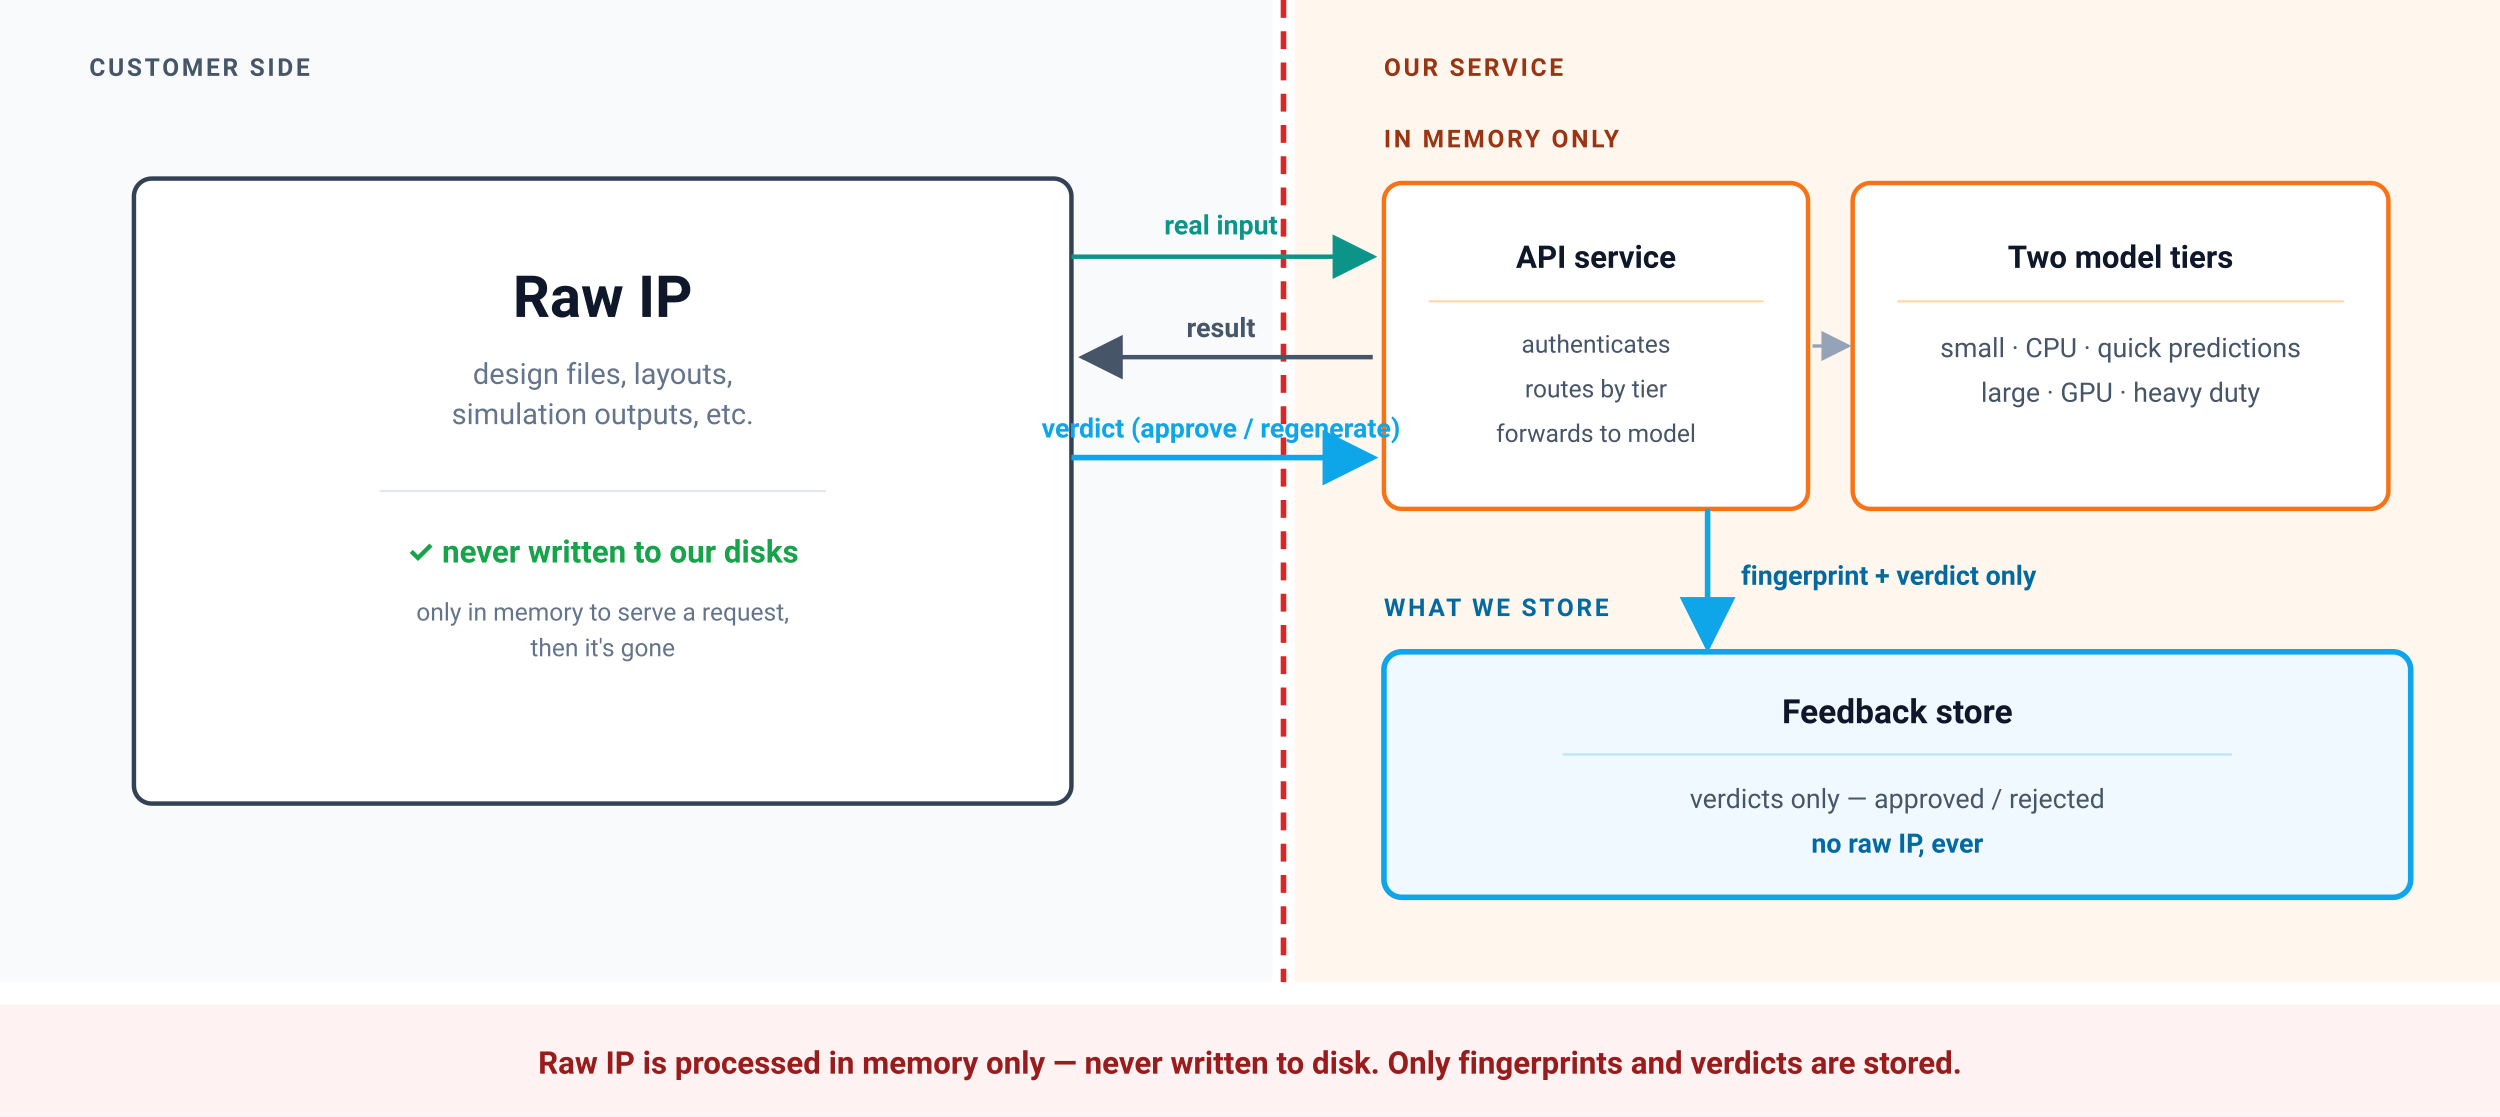
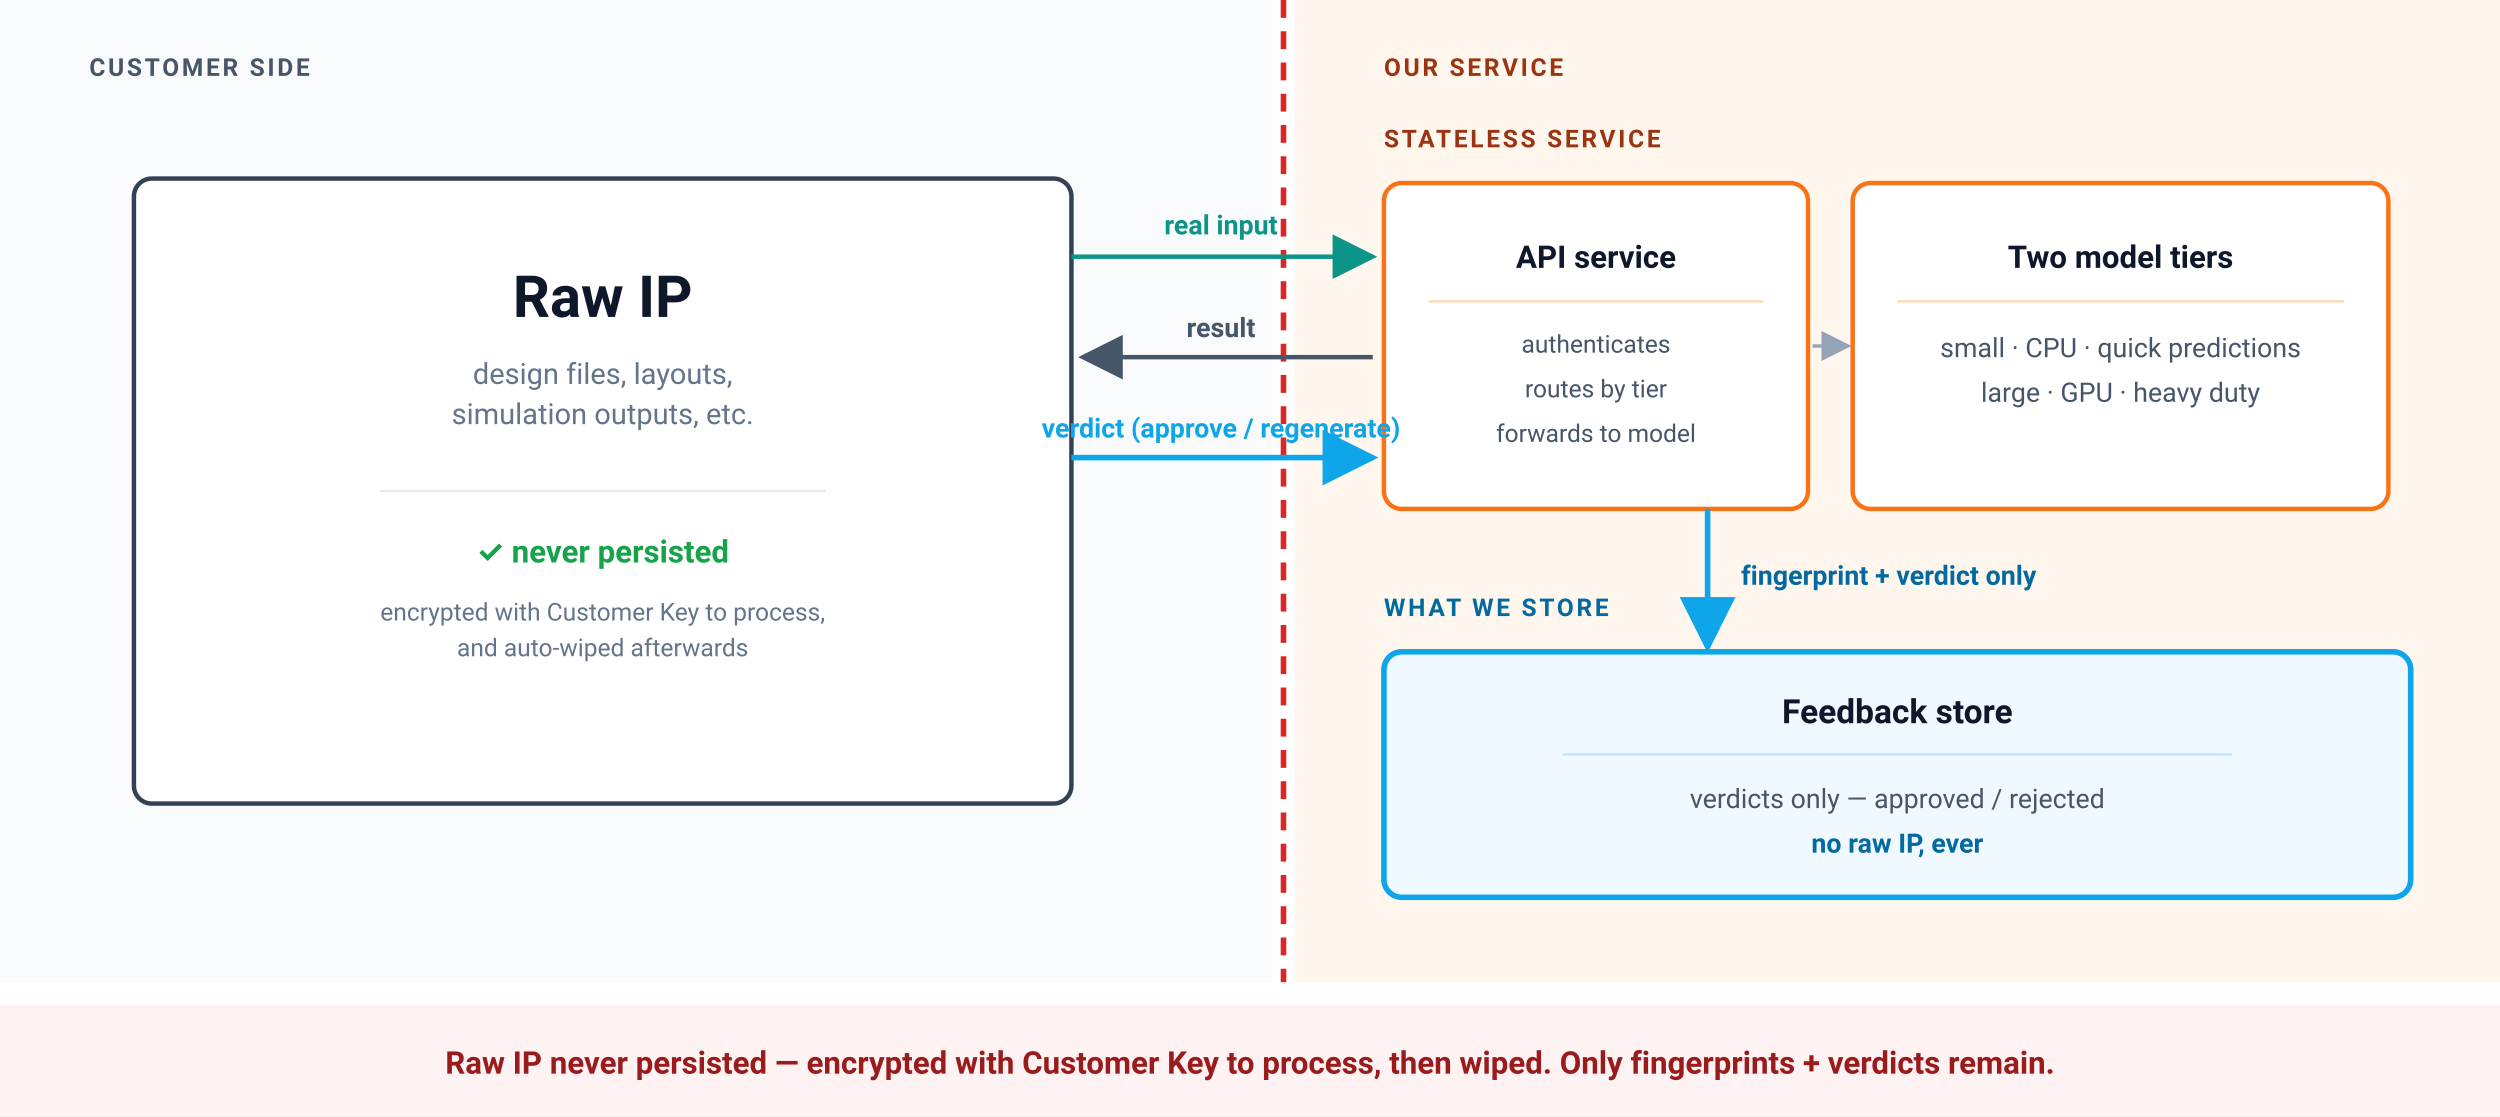
<svg xmlns="http://www.w3.org/2000/svg" viewBox="0 0 1120 500" font-family="-apple-system, BlinkMacSystemFont, 'Segoe UI', Roboto, sans-serif">
  <defs>
    <marker id="arr-teal" markerWidth="10" markerHeight="10" refX="9" refY="5" orient="auto">
      <path d="M0,0 L10,5 L0,10 z" fill="#0d9488" />
    </marker>
    <marker id="arr-slate" markerWidth="10" markerHeight="10" refX="9" refY="5" orient="auto">
      <path d="M0,0 L10,5 L0,10 z" fill="#475569" />
    </marker>
    <marker id="arr-blue" markerWidth="10" markerHeight="10" refX="9" refY="5" orient="auto">
      <path d="M0,0 L10,5 L0,10 z" fill="#0ea5e9" />
    </marker>
    <marker id="arr-gray" markerWidth="9" markerHeight="9" refX="8" refY="4.5" orient="auto">
      <path d="M0,0 L9,4.5 L0,9 z" fill="#94a3b8" />
    </marker>
  </defs>
  <rect width="1120" height="500" fill="#ffffff" />
  <rect x="0" y="0" width="570" height="440" fill="#f8fafc" />
  <rect x="580" y="0" width="540" height="440" fill="#fff7ed" />
  <text x="40" y="34" font-size="11" font-weight="700" fill="#475569" letter-spacing="1.2">CUSTOMER SIDE</text>
  <text x="620" y="34" font-size="11" font-weight="700" fill="#9a3412" letter-spacing="1.2">OUR SERVICE</text>
  <line x1="575" y1="0" x2="575" y2="440" stroke="#dc2626" stroke-width="2.5" stroke-dasharray="8,6" />
  <rect x="60" y="80" width="420" height="280" fill="#ffffff" stroke="#334155" stroke-width="2" rx="8" />
  <text x="270" y="142" text-anchor="middle" font-size="26" font-weight="700" fill="#0f172a">Raw IP</text>
  <text x="270" y="172" text-anchor="middle" font-size="13" fill="#64748b">design files, layouts,</text>
  <text x="270" y="190" text-anchor="middle" font-size="13" fill="#64748b">simulation outputs, etc.</text>
  <line x1="170" y1="220" x2="370" y2="220" stroke="#e2e8f0" stroke-width="1" />
-   <text x="270" y="252" text-anchor="middle" font-size="14" font-weight="700" fill="#16a34a">✓ never written to our disks</text>
-   <text x="270" y="278" text-anchor="middle" font-size="11" fill="#64748b">only in memory to serve a request,</text>
-   <text x="270" y="294" text-anchor="middle" font-size="11" fill="#64748b">then it's gone</text>
-   <text x="620" y="66" font-size="11" font-weight="700" fill="#9a3412" letter-spacing="1.2">IN MEMORY ONLY</text>
+   <text x="270" y="252" text-anchor="middle" font-size="14" font-weight="700" fill="#16a34a">✓ never persisted</text>
+   <text x="270" y="278" text-anchor="middle" font-size="11" fill="#64748b">encrypted with Customer Key to process,</text>
+   <text x="270" y="294" text-anchor="middle" font-size="11" fill="#64748b">and auto-wiped afterwards</text>
+   <text x="620" y="66" font-size="11" font-weight="700" fill="#9a3412" letter-spacing="1.2">STATELESS SERVICE</text>
  <rect x="620" y="82" width="190" height="146" fill="#ffffff" stroke="#f97316" stroke-width="2" rx="8" />
  <text x="715" y="120" text-anchor="middle" font-size="14" font-weight="700" fill="#0f172a">API service</text>
  <line x1="640" y1="135" x2="790" y2="135" stroke="#fed7aa" stroke-width="1" />
  <text x="715" y="158" text-anchor="middle" font-size="11" fill="#475569">authenticates</text>
  <text x="715" y="178" text-anchor="middle" font-size="11" fill="#475569">routes by tier</text>
  <text x="715" y="198" text-anchor="middle" font-size="11" fill="#475569">forwards to model</text>
  <rect x="830" y="82" width="240" height="146" fill="#ffffff" stroke="#f97316" stroke-width="2" rx="8" />
  <text x="950" y="120" text-anchor="middle" font-size="14" font-weight="700" fill="#0f172a">Two model tiers</text>
  <line x1="850" y1="135" x2="1050" y2="135" stroke="#fed7aa" stroke-width="1" />
  <text x="950" y="160" text-anchor="middle" font-size="12" fill="#475569">small  ·  CPU  ·  quick predictions</text>
  <text x="950" y="180" text-anchor="middle" font-size="12" fill="#475569">large  ·  GPU  ·  heavy duty</text>
  <line x1="812" y1="155" x2="828" y2="155" stroke="#94a3b8" stroke-width="1.5" marker-end="url(#arr-gray)" />
  <text x="620" y="276" font-size="11" font-weight="700" fill="#0369a1" letter-spacing="1.2">WHAT WE STORE</text>
  <rect x="620" y="292" width="460" height="110" fill="#f0f9ff" stroke="#0ea5e9" stroke-width="2.5" rx="8" />
  <text x="850" y="324" text-anchor="middle" font-size="15" font-weight="700" fill="#0f172a">Feedback store</text>
  <line x1="700" y1="338" x2="1000" y2="338" stroke="#bae6fd" stroke-width="1" />
  <text x="850" y="362" text-anchor="middle" font-size="12" fill="#475569">verdicts only — approved / rejected</text>
  <text x="850" y="382" text-anchor="middle" font-size="12" font-weight="700" fill="#0369a1">no raw IP, ever</text>
  <line x1="765" y1="228" x2="765" y2="290" stroke="#0ea5e9" stroke-width="2.5" marker-end="url(#arr-blue)" />
  <text x="780" y="262" font-size="12" font-weight="700" fill="#0369a1">fingerprint + verdict only</text>
  <line x1="480" y1="115" x2="615" y2="115" stroke="#0d9488" stroke-width="2" marker-end="url(#arr-teal)" />
  <text x="547" y="105" text-anchor="middle" font-size="12" font-weight="600" fill="#0d9488">real input</text>
  <line x1="615" y1="160" x2="485" y2="160" stroke="#475569" stroke-width="2" marker-end="url(#arr-slate)" />
  <text x="547" y="151" text-anchor="middle" font-size="12" font-weight="600" fill="#475569">result</text>
  <line x1="480" y1="205" x2="615" y2="205" stroke="#0ea5e9" stroke-width="2.5" marker-end="url(#arr-blue)" />
  <text x="547" y="196" text-anchor="middle" font-size="12" font-weight="700" fill="#0ea5e9">verdict (approve / regenerate)</text>
  <rect x="0" y="450" width="1120" height="50" fill="#fef2f2" />
-   <text x="560" y="481" text-anchor="middle" font-size="14" font-weight="700" fill="#991b1b">Raw IP is processed in memory only — never written to disk.   Only fingerprints and verdicts are stored.</text>
+   <text x="560" y="481" text-anchor="middle" font-size="14" font-weight="700" fill="#991b1b">Raw IP never persisted — encrypted with Customer Key to process, then wiped. Only fingerprints + verdicts remain.</text>
</svg>
